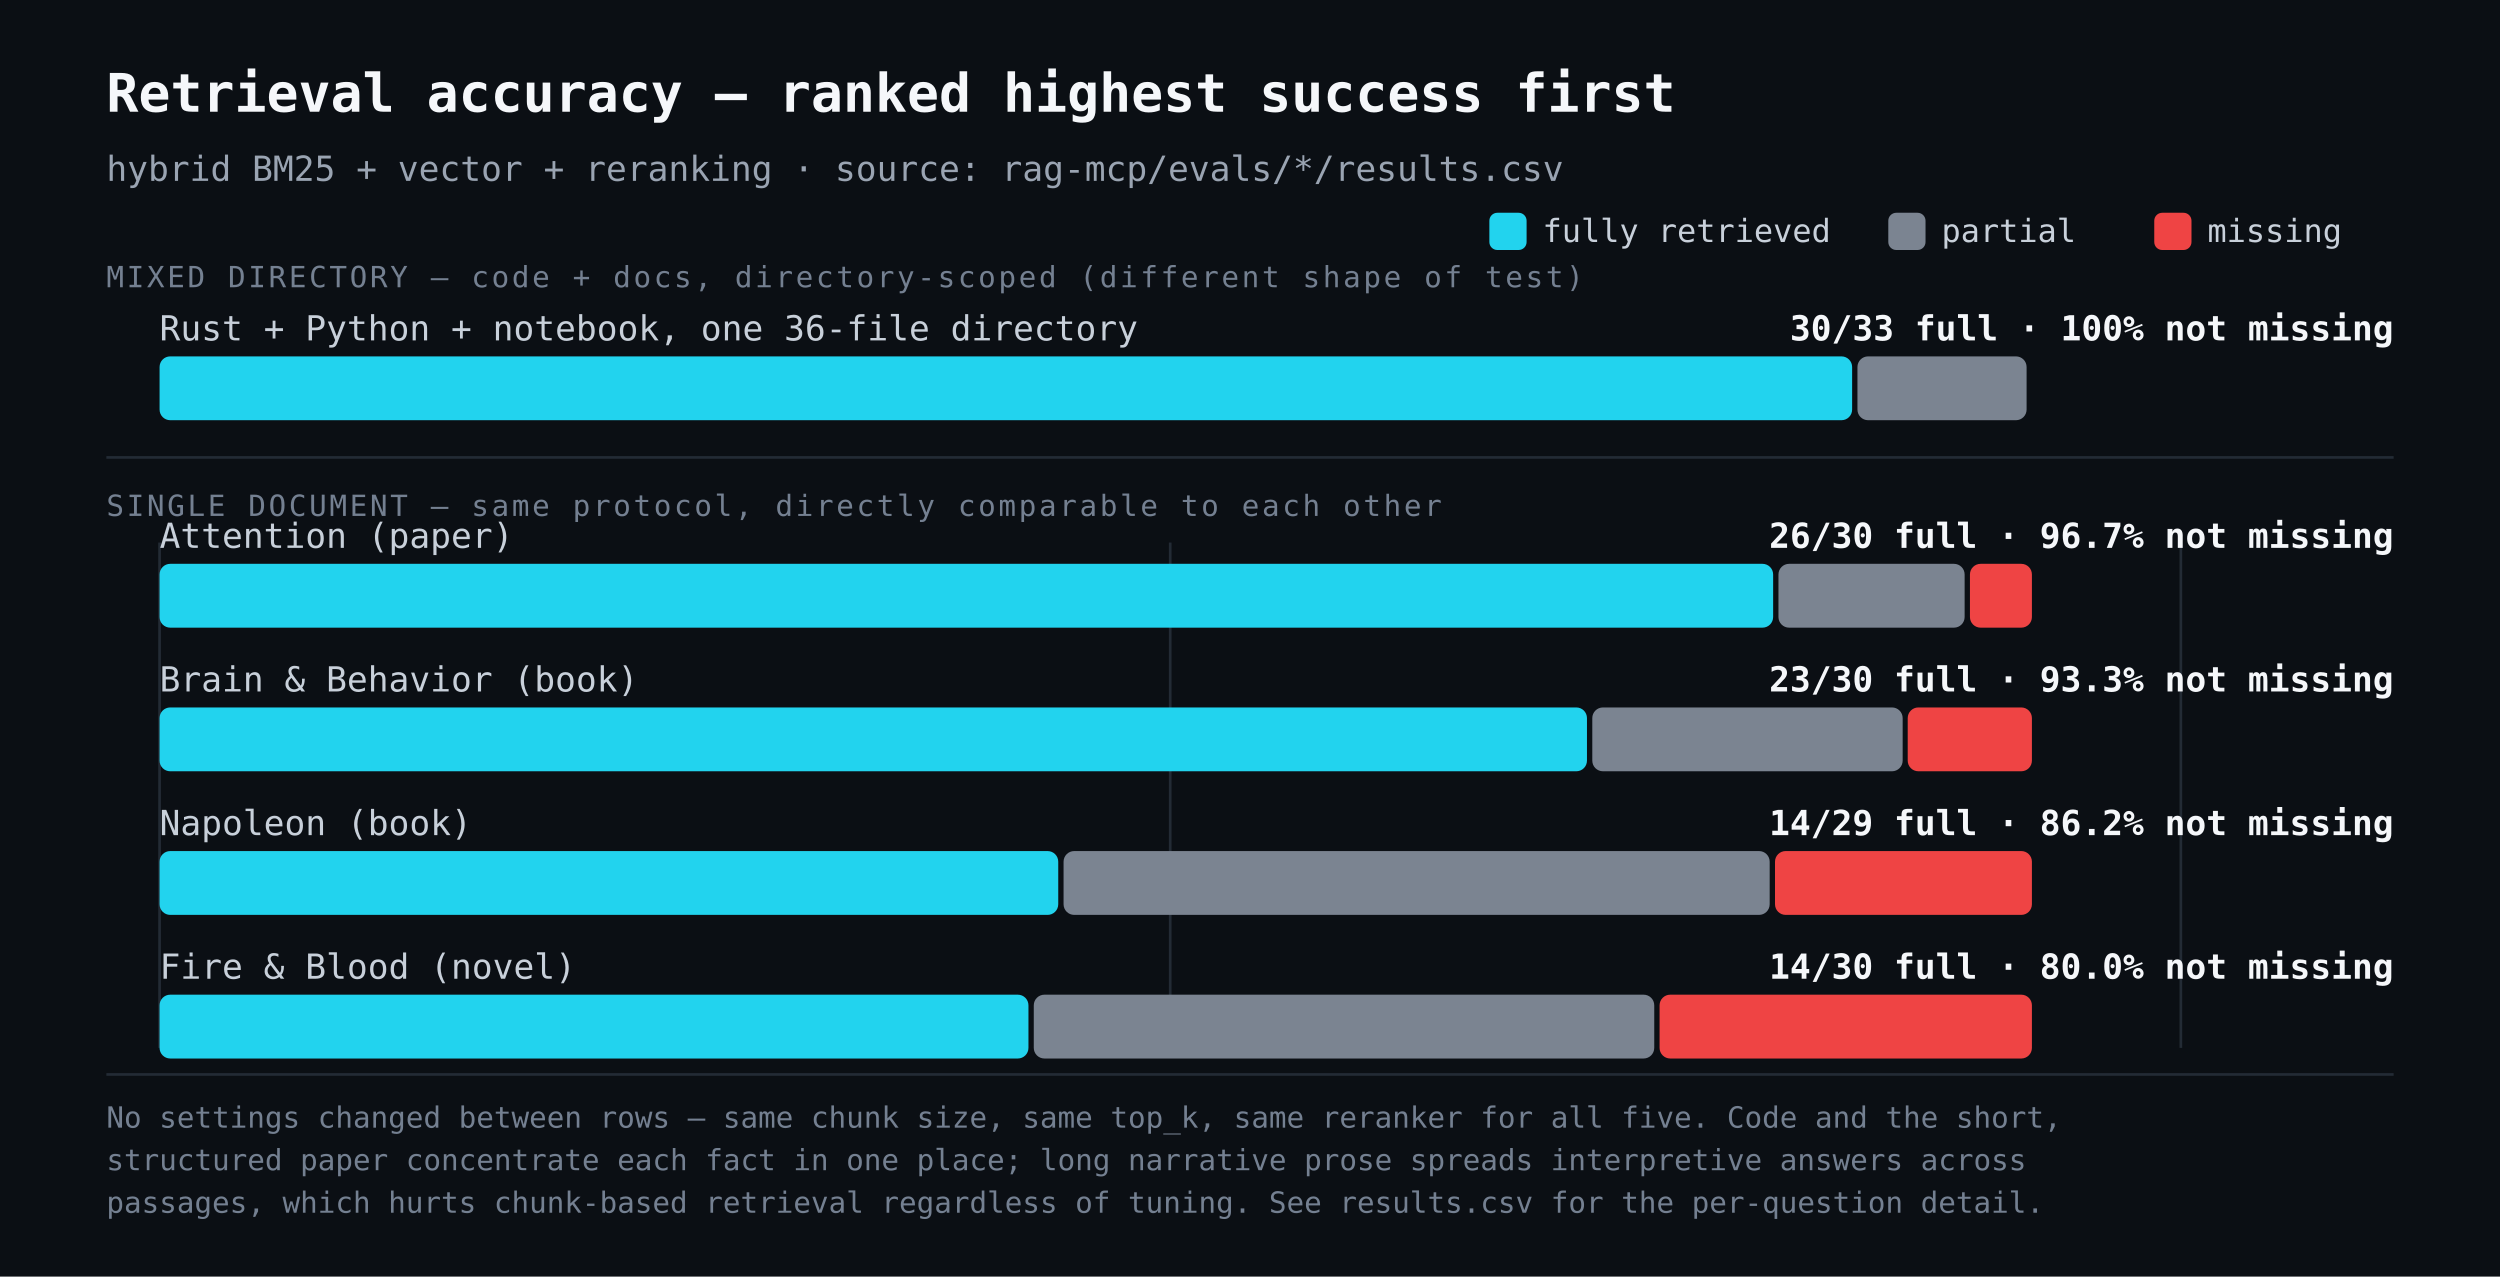
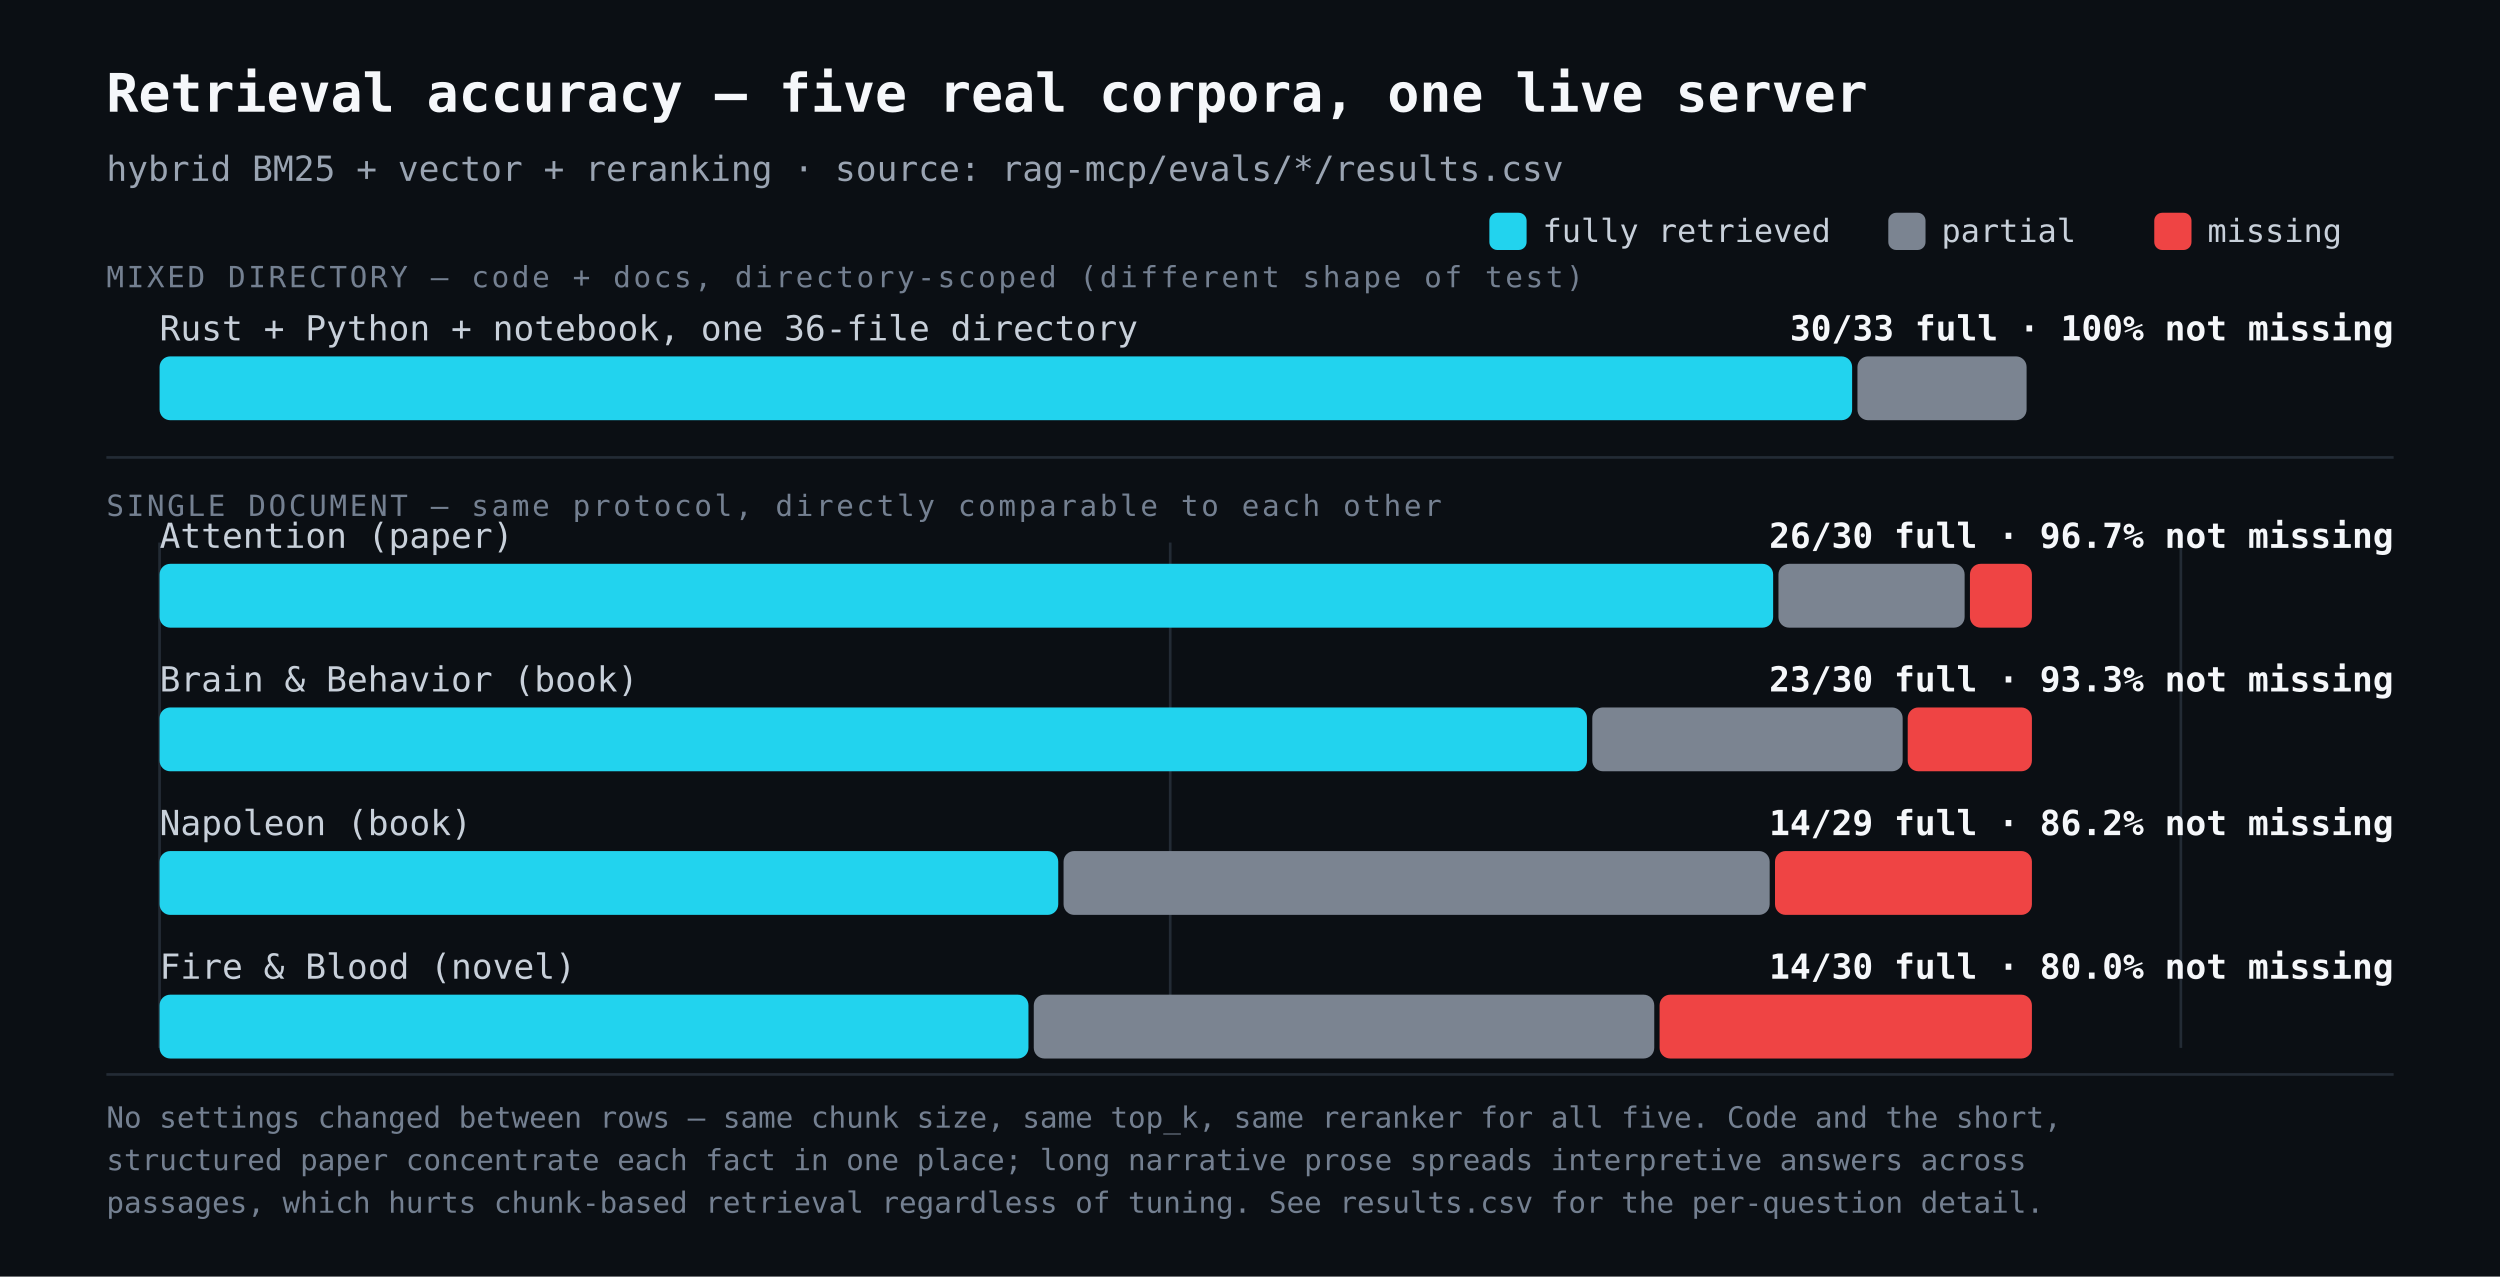
<svg xmlns="http://www.w3.org/2000/svg" width="940" height="480" viewBox="0 0 940 480" role="img" aria-labelledby="title desc">
  <rect width="940" height="480" fill="#0b0f14" />
-   <text x="40" y="42" fill="#f5f7fa" font-family="ui-monospace, SFMono-Regular, Menlo, monospace" font-size="20" font-weight="700">Retrieval accuracy — ranked highest success first</text>
+   <text x="40" y="42" fill="#f5f7fa" font-family="ui-monospace, SFMono-Regular, Menlo, monospace" font-size="20" font-weight="700">Retrieval accuracy — five real corpora, one live server</text>
  <text x="40" y="68" fill="#9aa4b2" font-family="ui-monospace, SFMono-Regular, Menlo, monospace" font-size="13">hybrid BM25 + vector + reranking · source: rag-mcp/evals/*/results.csv</text>
  <g font-family="ui-monospace, SFMono-Regular, Menlo, monospace" font-size="12">
    <rect x="560" y="80" width="14" height="14" rx="3" fill="#22d3ee" />
    <text x="580" y="91" fill="#c8d0da">fully retrieved</text>
    <rect x="710" y="80" width="14" height="14" rx="3" fill="#7b8491" />
    <text x="730" y="91" fill="#c8d0da">partial</text>
    <rect x="810" y="80" width="14" height="14" rx="3" fill="#ef4444" />
    <text x="830" y="91" fill="#c8d0da">missing</text>
  </g>
  <text x="40" y="108" fill="#748091" font-family="ui-monospace, SFMono-Regular, Menlo, monospace" font-size="11" letter-spacing="1">MIXED DIRECTORY — code + docs, directory-scoped (different shape of test)</text>
  <g font-family="ui-monospace, SFMono-Regular, Menlo, monospace" font-size="13">
    <text x="60" y="128" fill="#c8d0da">Rust + Python + notebook, one 36-file directory</text>
    <text x="900" y="128" fill="#f5f7fa" text-anchor="end" font-weight="700">30/33 full · 100% not missing</text>
    <rect x="60.0" y="134" width="636.4" height="24" rx="4" fill="#22d3ee" />
    <rect x="698.4" y="134" width="63.6" height="24" rx="4" fill="#7b8491" />
  </g>
  <line x1="40" y1="172" x2="900" y2="172" stroke="#232b35" />
  <text x="40" y="194" fill="#748091" font-family="ui-monospace, SFMono-Regular, Menlo, monospace" font-size="11" letter-spacing="1">SINGLE DOCUMENT — same protocol, directly comparable to each other</text>
  <line x1="60" y1="204" x2="60" y2="394" stroke="#232b35" />
  <line x1="440" y1="204" x2="440" y2="394" stroke="#232b35" />
  <line x1="820" y1="204" x2="820" y2="394" stroke="#232b35" />
  <g font-family="ui-monospace, SFMono-Regular, Menlo, monospace" font-size="13">
    <text x="60" y="206" fill="#c8d0da">Attention (paper)</text>
    <text x="900" y="206" fill="#f5f7fa" text-anchor="end" font-weight="700">26/30 full · 96.7% not missing</text>
    <rect x="60.0" y="212" width="606.7" height="24" rx="4" fill="#22d3ee" />
    <rect x="668.7" y="212" width="70.0" height="24" rx="4" fill="#7b8491" />
    <rect x="740.7" y="212" width="23.3" height="24" rx="4" fill="#ef4444" />
    <text x="60" y="260" fill="#c8d0da">Brain &amp; Behavior (book)</text>
    <text x="900" y="260" fill="#f5f7fa" text-anchor="end" font-weight="700">23/30 full · 93.3% not missing</text>
    <rect x="60.0" y="266" width="536.7" height="24" rx="4" fill="#22d3ee" />
    <rect x="598.7" y="266" width="116.7" height="24" rx="4" fill="#7b8491" />
    <rect x="717.3" y="266" width="46.7" height="24" rx="4" fill="#ef4444" />
    <text x="60" y="314" fill="#c8d0da">Napoleon (book)</text>
    <text x="900" y="314" fill="#f5f7fa" text-anchor="end" font-weight="700">14/29 full · 86.2% not missing</text>
    <rect x="60.0" y="320" width="337.9" height="24" rx="4" fill="#22d3ee" />
    <rect x="399.9" y="320" width="265.5" height="24" rx="4" fill="#7b8491" />
    <rect x="667.4" y="320" width="96.6" height="24" rx="4" fill="#ef4444" />
    <text x="60" y="368" fill="#c8d0da">Fire &amp; Blood (novel)</text>
    <text x="900" y="368" fill="#f5f7fa" text-anchor="end" font-weight="700">14/30 full · 80.0% not missing</text>
    <rect x="60.0" y="374" width="326.7" height="24" rx="4" fill="#22d3ee" />
    <rect x="388.7" y="374" width="233.3" height="24" rx="4" fill="#7b8491" />
    <rect x="624.0" y="374" width="140.0" height="24" rx="4" fill="#ef4444" />
  </g>
  <line x1="40" y1="404" x2="900" y2="404" stroke="#232b35" />
  <text x="40" y="424" fill="#748091" font-family="ui-monospace, SFMono-Regular, Menlo, monospace" font-size="11">No settings changed between rows — same chunk size, same top_k, same reranker for all five. Code and the short,</text>
  <text x="40" y="440" fill="#748091" font-family="ui-monospace, SFMono-Regular, Menlo, monospace" font-size="11">structured paper concentrate each fact in one place; long narrative prose spreads interpretive answers across</text>
  <text x="40" y="456" fill="#748091" font-family="ui-monospace, SFMono-Regular, Menlo, monospace" font-size="11">passages, which hurts chunk-based retrieval regardless of tuning. See results.csv for the per-question detail.</text>
</svg>
